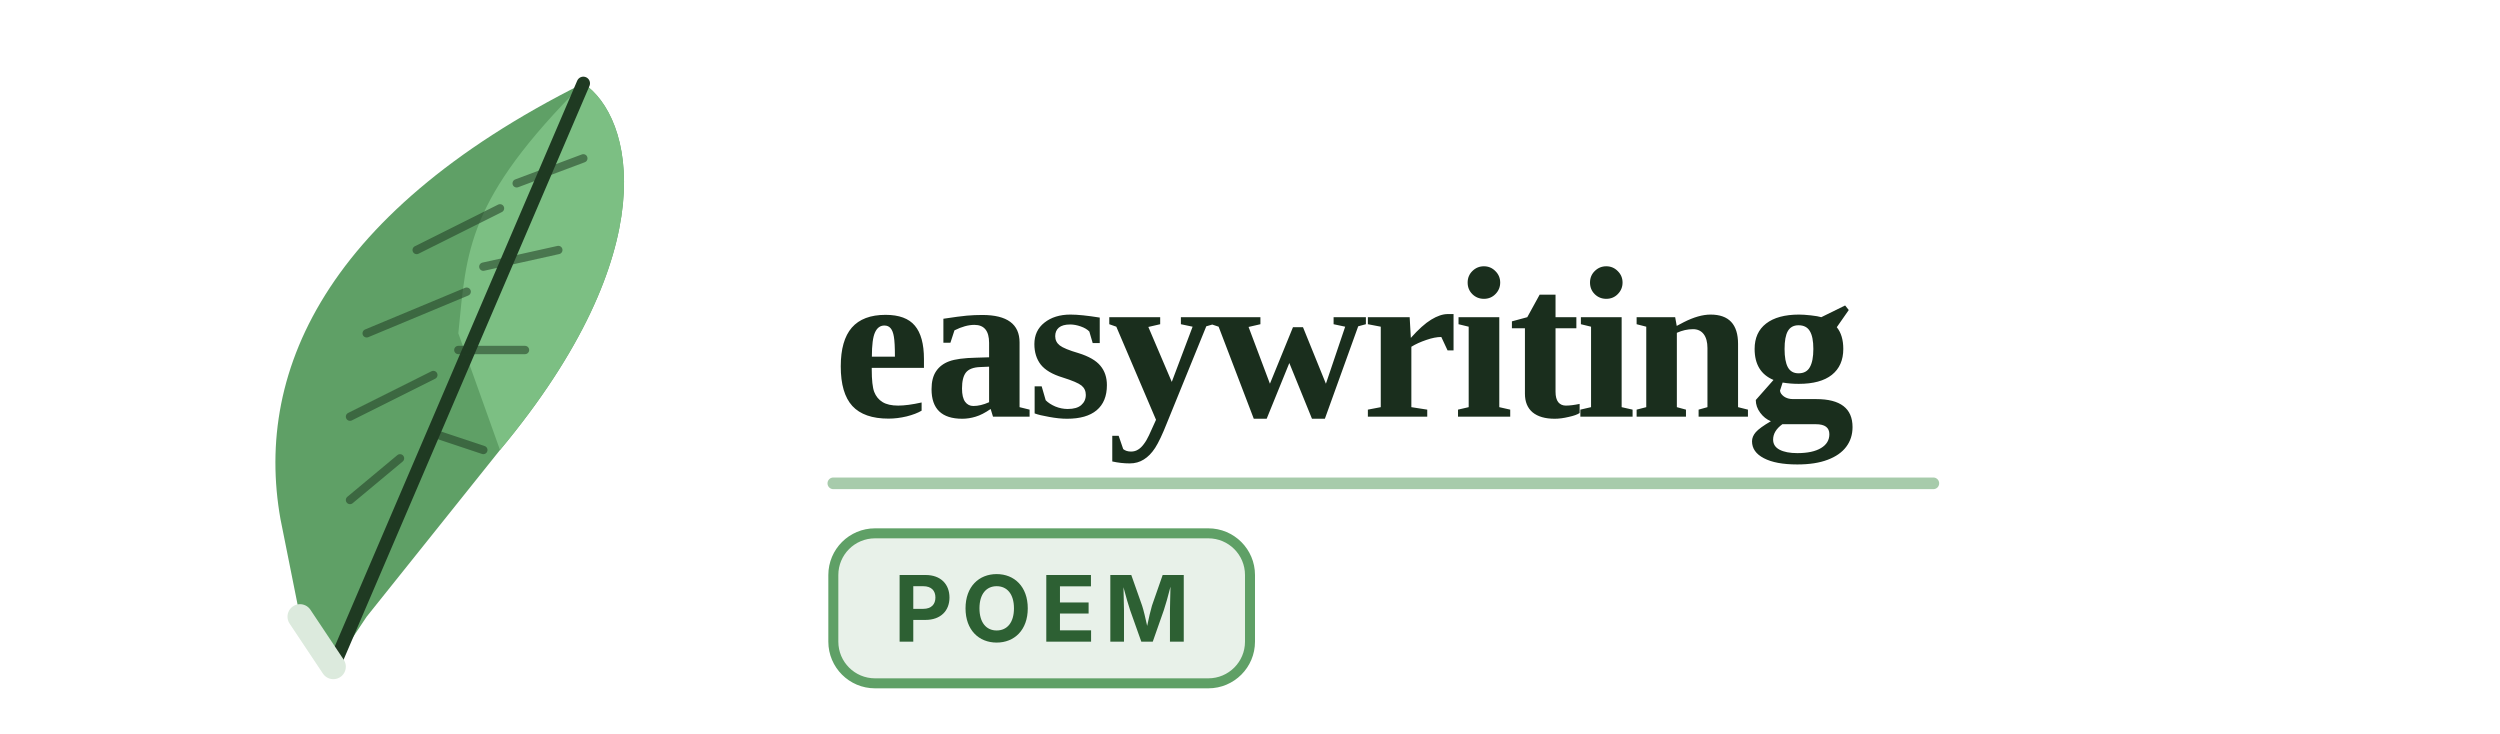
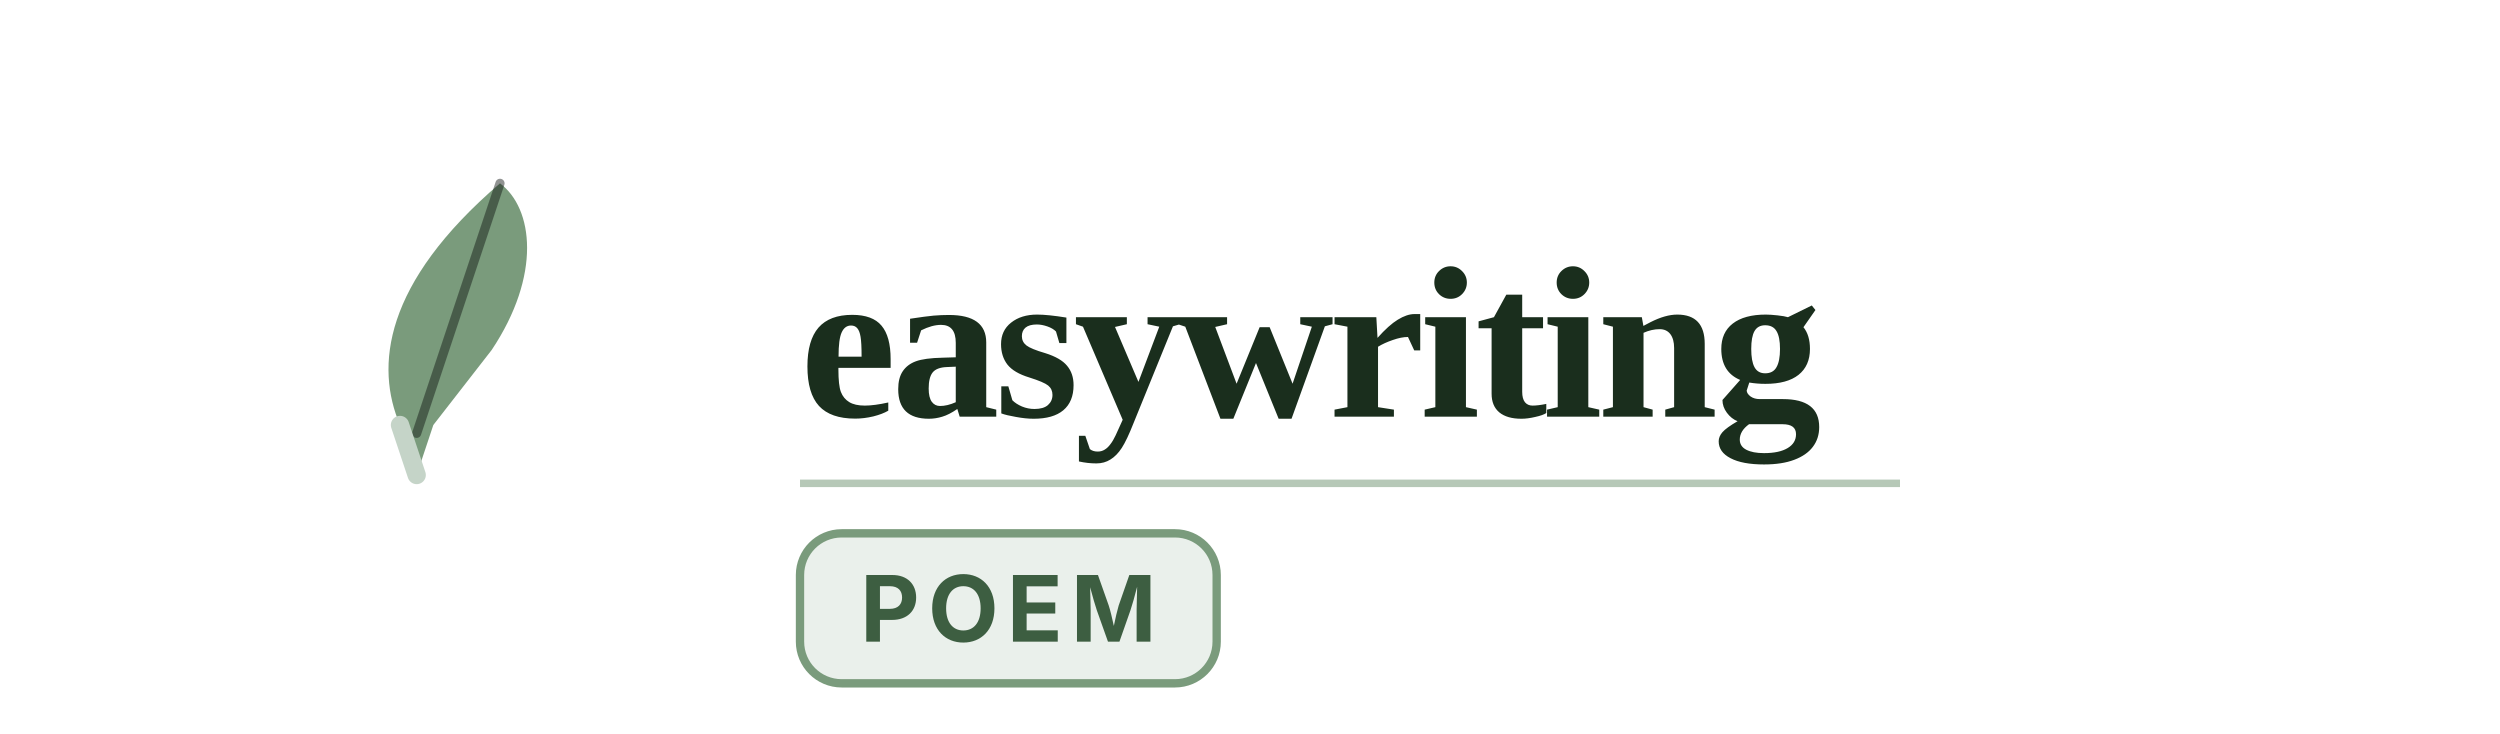
<svg xmlns="http://www.w3.org/2000/svg" viewBox="0 0 300 88" width="300" height="88">
-   <path d="M70 10 C76 14 80 30 60 54 L44 74 L40 80 L36 74 L34 64 C30 46 38 26 70 10 Z" fill="#5fa066" />
-   <path d="M70 10 C76 14 80 30 60 54 L55 40 C56 30 56 24 70 10 Z" fill="#7cbf83" />
-   <path d="M70 10 L40 80" stroke="#1f3a22" stroke-width="1.6" stroke-linecap="round" fill="none" />
-   <g stroke="#1f3a22" stroke-width="1" stroke-linecap="round" fill="none" opacity="0.55">
-     <path d="M60 25 L50 30" />
-     <path d="M56 35 L44 40" />
-     <path d="M52 45 L42 50" />
-     <path d="M48 55 L42 60" />
-   </g>
-   <g stroke="#1f3a22" stroke-width="1" stroke-linecap="round" fill="none" opacity="0.55">
-     <path d="M62 22 L70 19" />
-     <path d="M58 32 L67 30" />
-     <path d="M55 42 L63 42" />
-     <path d="M52 52 L58 54" />
-   </g>
-   <path d="M36 74 L40 80" stroke="#dceadd" stroke-width="3" stroke-linecap="round" fill="none" />
-   <text x="100" y="50" font-family="Georgia, 'Times New Roman', serif" font-size="26" font-weight="600" fill="#1a2e1d" letter-spacing="-0.6">easywriting</text>
-   <line x1="100" y1="58" x2="232" y2="58" stroke="#5fa066" stroke-width="1.4" stroke-linecap="round" opacity="0.55" />
-   <g transform="translate(100 64)">
-     <rect x="0" y="0" width="50" height="18" rx="5" fill="#e8f1e9" stroke="#5fa066" stroke-width="1.2" />
-     <text x="25" y="13" font-family="-apple-system, BlinkMacSystemFont, 'Segoe UI', sans-serif" font-size="11" font-weight="700" fill="#2d6033" letter-spacing="1" text-anchor="middle">POEM</text>
+   <path d="M60 22C64 25 65 33 59 42L52 51L50 57L48 51C45 44 46 34 60 22Z" fill="#7a9b7c" />
+   <path d="M60 22L50 52" stroke="#0a0f0d" stroke-width="1.1" stroke-linecap="round" fill="none" opacity="0.45" />
+   <path d="M48 51L50 57" stroke="#c5d4c8" stroke-width="2.2" stroke-linecap="round" fill="none" />
+   <text x="96" y="50" font-family="Georgia, 'Times New Roman', serif" font-size="26" font-weight="600" fill="#1a2e1d" letter-spacing="-0.6">easywriting</text>
+   <line x1="96" y1="58" x2="228" y2="58" stroke="#7a9b7c" stroke-width="0.9" opacity="0.55" />
+   <g transform="translate(96 64)">
+     <rect x="0" y="0" width="50" height="18" rx="5" fill="#eaf0eb" stroke="#7a9b7c" stroke-width="1" />
+     <text x="25" y="13" font-family="-apple-system, BlinkMacSystemFont, 'Segoe UI', sans-serif" font-size="11" font-weight="700" fill="#3d5e41" letter-spacing="1" text-anchor="middle">POEM</text>
  </g>
</svg>
